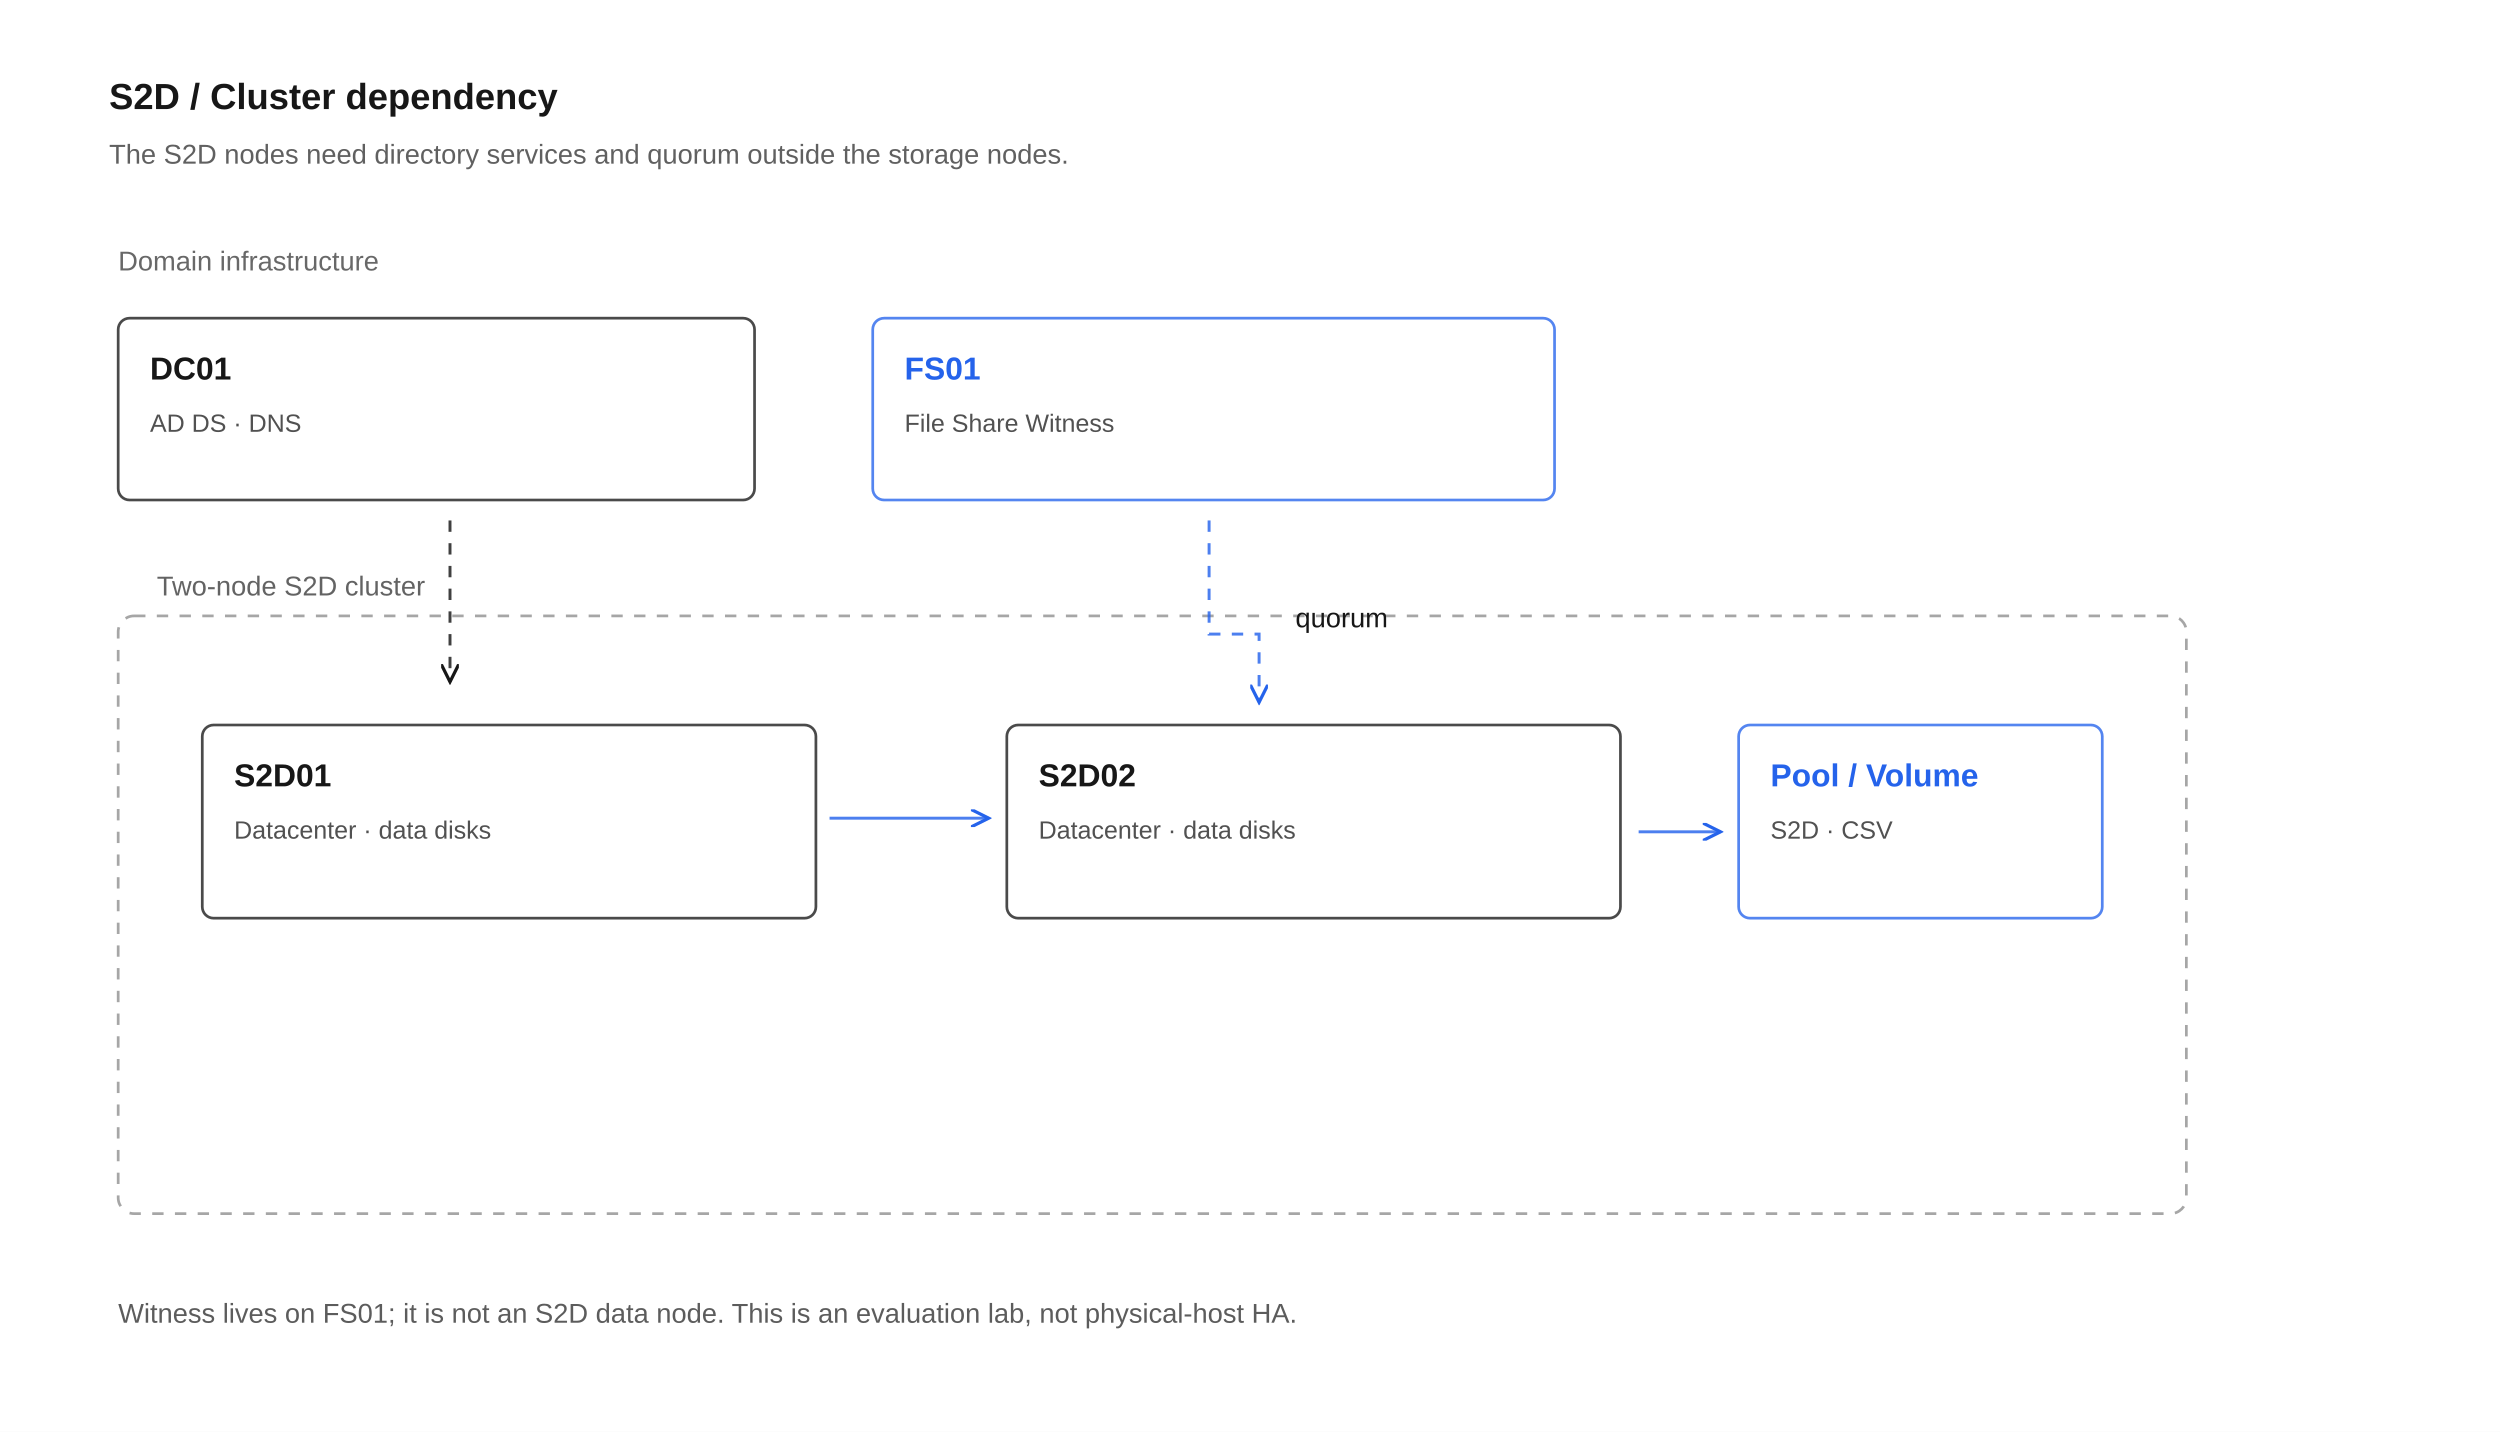
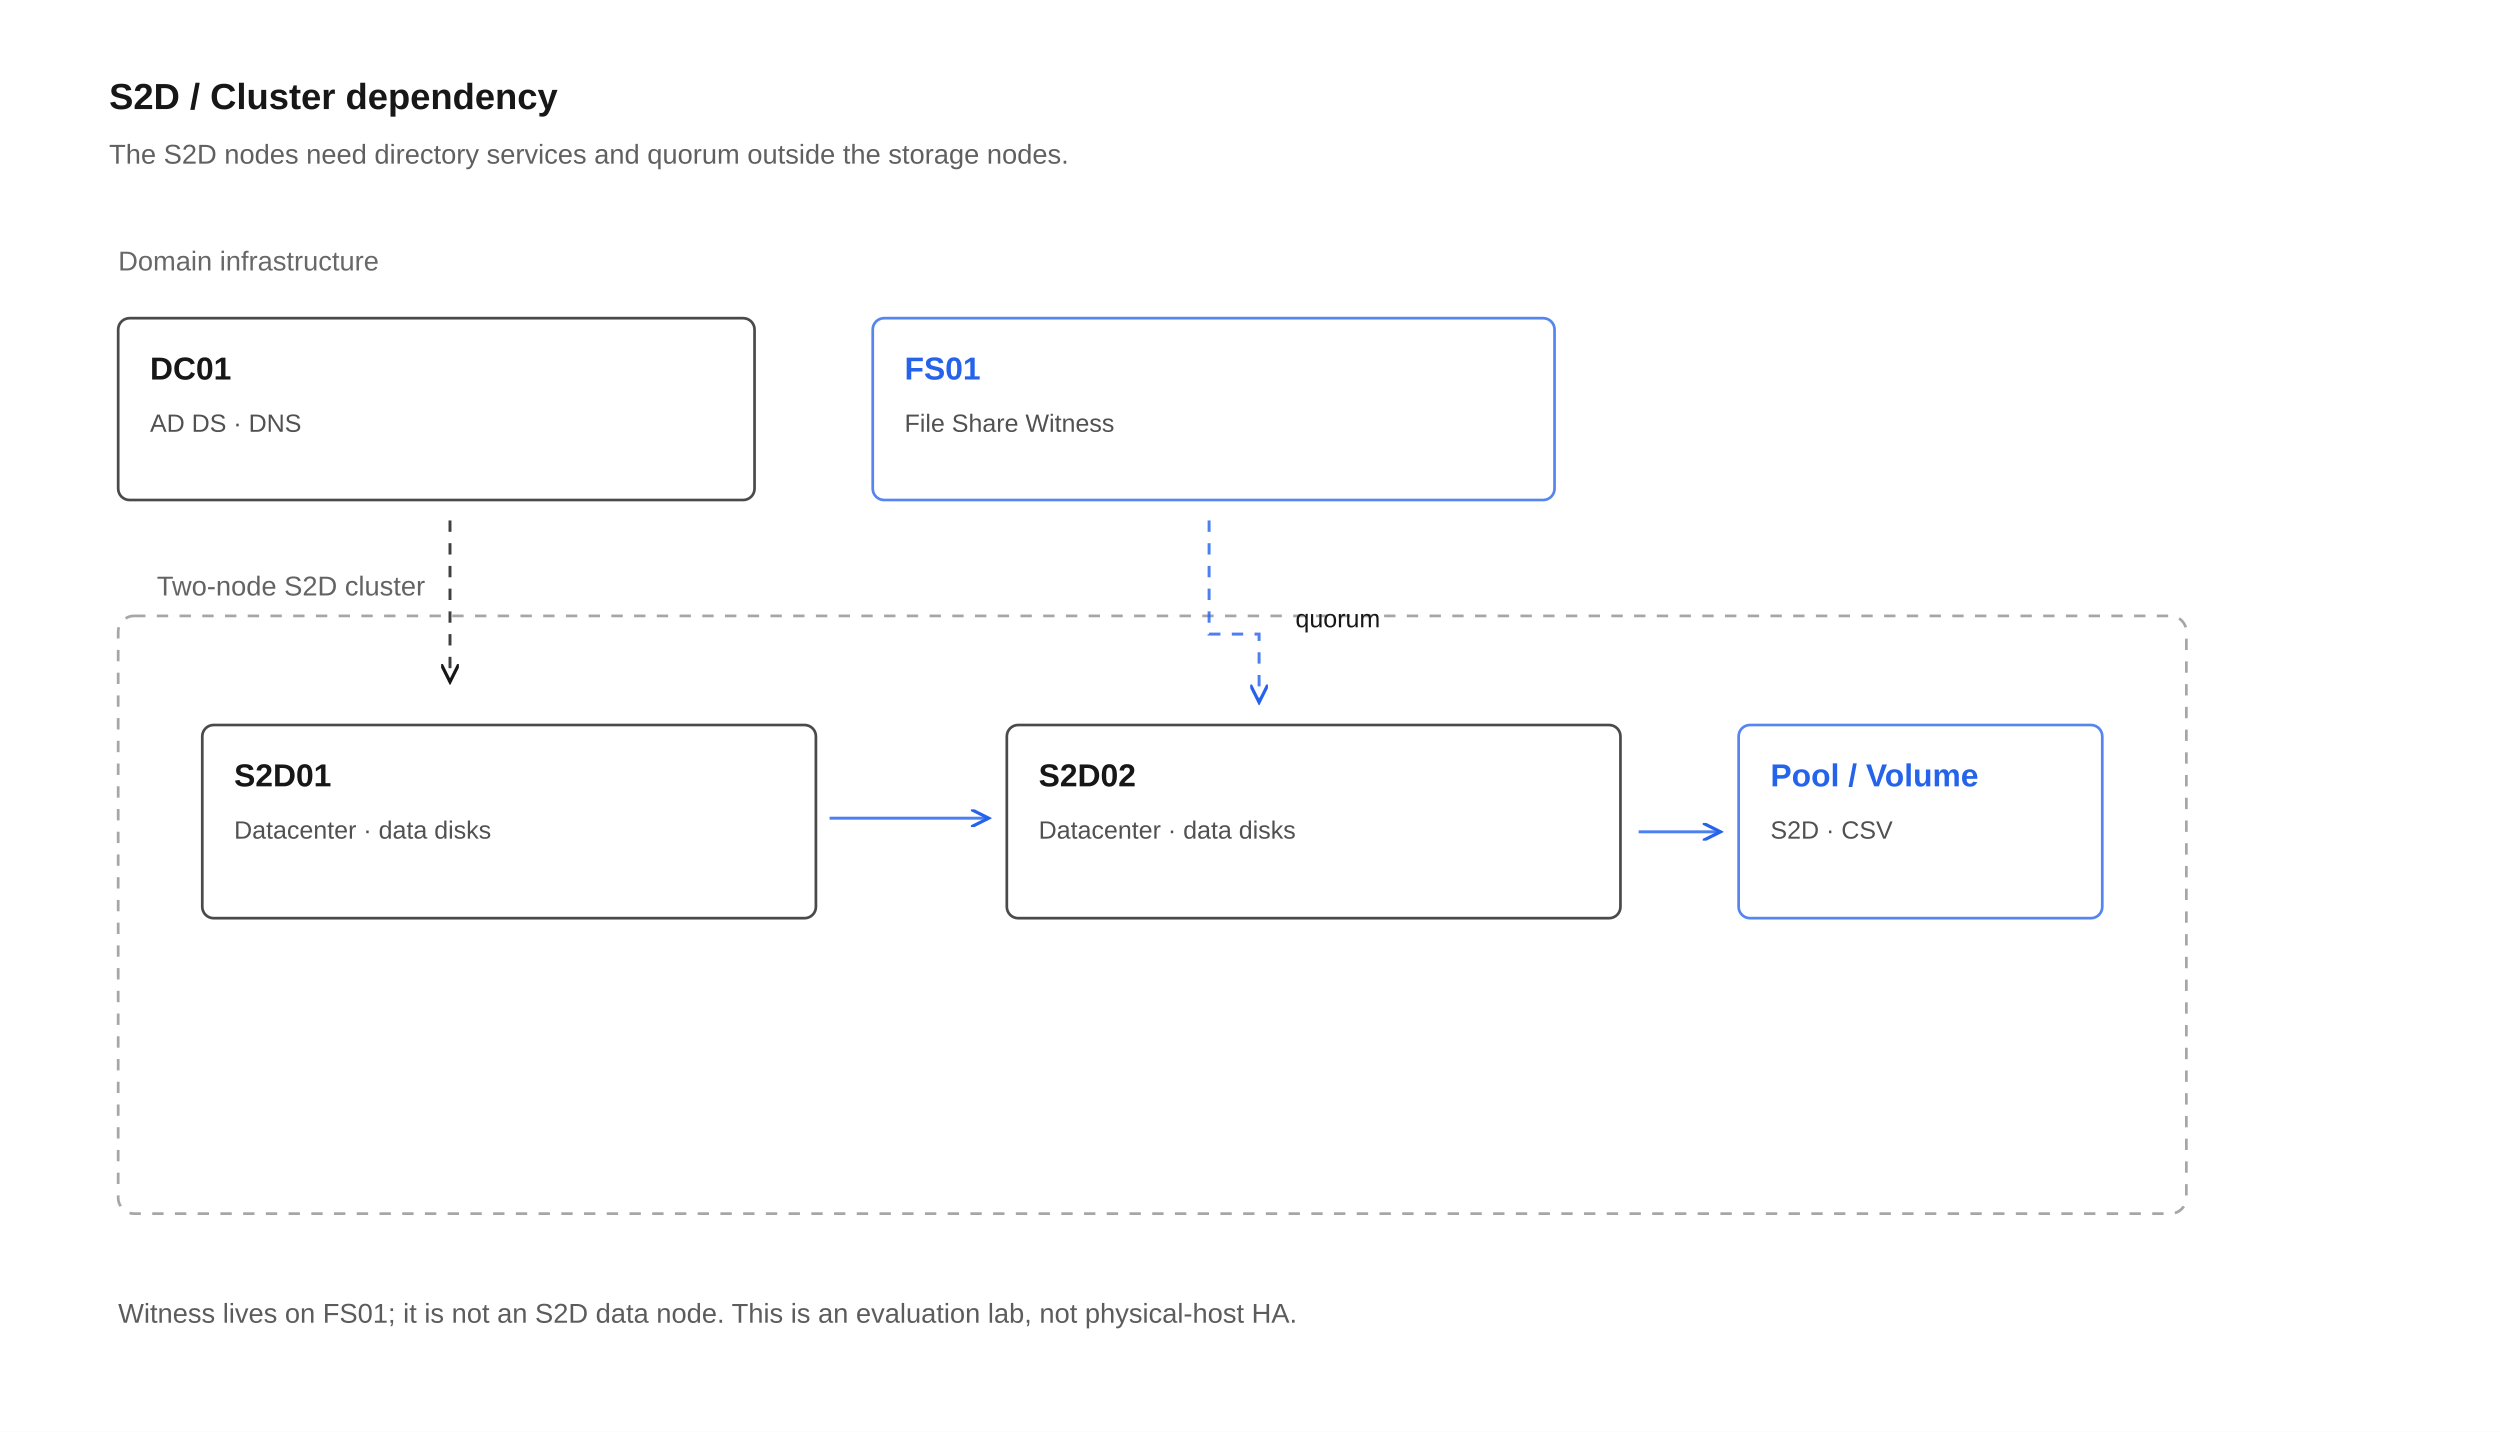
<svg xmlns="http://www.w3.org/2000/svg" width="1100" height="630" viewBox="0 0 1100 630" role="img" aria-label="Dependency-focused S2D diagram with separate DC01 for DNS and Active Directory, FS01 as the witness, and separate S2D01 S2D02 cluster nodes with storage pool.">
  <defs>
    <marker id="black-arrow" markerWidth="7" markerHeight="7" refX="6" refY="3" viewBox="0 0 7 6" orient="auto">
      <path d="M0 0 L6 3 L0 6" stroke="#171717" fill="none" stroke-width="1.1" />
    </marker>
    <marker id="blue-arrow" markerWidth="7" markerHeight="7" refX="6" refY="3" viewBox="0 0 7 6" orient="auto">
      <path d="M0 0 L6 3 L0 6" stroke="#2563EB" fill="none" stroke-width="1.1" />
    </marker>
  </defs>
  <rect width="1100" height="630" fill="#FFFFFF" />
  <text x="48" y="48" fill="#171717" fill-opacity="1" font-family="Segoe UI, Arial, sans-serif" font-size="16px" font-weight="600" text-anchor="start">S2D / Cluster dependency</text>
  <text x="48" y="72" fill="#171717" fill-opacity="0.68" font-family="Segoe UI, Arial, sans-serif" font-size="12px" font-weight="400" text-anchor="start">The S2D nodes need directory services and quorum outside the storage nodes.</text>
  <text x="52" y="119" fill="#171717" fill-opacity="0.65" font-family="Segoe UI, Arial, sans-serif" font-size="12px" font-weight="400" text-anchor="start">Domain infrastructure</text>
  <rect x="52" y="140" width="280" height="80" rx="5" fill="#FFFFFF" stroke="#171717" stroke-width="1.2" stroke-opacity="0.78" />
  <text x="66" y="167" fill="#171717" fill-opacity="1" font-family="Segoe UI, Arial, sans-serif" font-size="14px" font-weight="600" text-anchor="start">DC01</text>
  <text x="66" y="190" fill="#171717" fill-opacity="0.75" font-family="Segoe UI, Arial, sans-serif" font-size="11px" font-weight="400" text-anchor="start">AD DS · DNS</text>
  <rect x="384" y="140" width="300" height="80" rx="5" fill="#FFFFFF" stroke="#2563EB" stroke-width="1.2" stroke-opacity="0.78" />
  <text x="398" y="167" fill="#2563EB" fill-opacity="1" font-family="Segoe UI, Arial, sans-serif" font-size="14px" font-weight="600" text-anchor="start">FS01</text>
  <text x="398" y="190" fill="#171717" fill-opacity="0.75" font-family="Segoe UI, Arial, sans-serif" font-size="11px" font-weight="400" text-anchor="start">File Share Witness</text>
  <rect x="52" y="271" width="910" height="263" rx="7" fill="#FFFFFF" stroke="#171717" stroke-width="1.2" stroke-opacity="0.38" stroke-dasharray="5 5" />
  <text x="69" y="262" fill="#171717" fill-opacity="0.67" font-family="Segoe UI, Arial, sans-serif" font-size="12px" font-weight="400" text-anchor="start">Two-node S2D cluster</text>
  <rect x="89" y="319" width="270" height="85" rx="5" fill="#FFFFFF" stroke="#171717" stroke-width="1.2" stroke-opacity="0.78" />
  <text x="103" y="346" fill="#171717" fill-opacity="1" font-family="Segoe UI, Arial, sans-serif" font-size="14px" font-weight="600" text-anchor="start">S2D01</text>
  <text x="103" y="369" fill="#171717" fill-opacity="0.75" font-family="Segoe UI, Arial, sans-serif" font-size="11px" font-weight="400" text-anchor="start">Datacenter · data disks</text>
  <rect x="443" y="319" width="270" height="85" rx="5" fill="#FFFFFF" stroke="#171717" stroke-width="1.2" stroke-opacity="0.78" />
  <text x="457" y="346" fill="#171717" fill-opacity="1" font-family="Segoe UI, Arial, sans-serif" font-size="14px" font-weight="600" text-anchor="start">S2D02</text>
  <text x="457" y="369" fill="#171717" fill-opacity="0.75" font-family="Segoe UI, Arial, sans-serif" font-size="11px" font-weight="400" text-anchor="start">Datacenter · data disks</text>
  <line x1="365" y1="360" x2="435" y2="360" stroke="#2563EB" stroke-width="1.3" stroke-opacity="0.82" marker-end="url(#blue-arrow)" />
  <rect x="765" y="319" width="160" height="85" rx="5" fill="#FFFFFF" stroke="#2563EB" stroke-width="1.2" stroke-opacity="0.78" />
  <text x="779" y="346" fill="#2563EB" fill-opacity="1" font-family="Segoe UI, Arial, sans-serif" font-size="14px" font-weight="600" text-anchor="start">Pool / Volume</text>
  <text x="779" y="369" fill="#171717" fill-opacity="0.75" font-family="Segoe UI, Arial, sans-serif" font-size="11px" font-weight="400" text-anchor="start">S2D · CSV</text>
  <path d="M721 366 H757" fill="none" stroke="#2563EB" stroke-width="1.3" stroke-opacity="0.82" marker-end="url(#blue-arrow)" />
  <path d="M198 229 V300" fill="none" stroke="#171717" stroke-width="1.3" stroke-opacity="0.82" stroke-dasharray="5 5" marker-end="url(#black-arrow)" />
  <path d="M532 229 V279 H554 V309" fill="none" stroke="#2563EB" stroke-width="1.3" stroke-opacity="0.82" stroke-dasharray="5 5" marker-end="url(#blue-arrow)" />
-   <text x="570" y="276" fill="#171717" fill-opacity="1" font-family="Segoe UI, Arial, sans-serif" font-size="[object Object]px" font-weight="400" text-anchor="start">quorum</text>
+   <text x="570" y="276" fill="#171717" fill-opacity="1" font-family="Segoe UI, Arial, sans-serif" font-size="11px" font-weight="400" text-anchor="start">quorum</text>
  <text x="52" y="582" fill="#171717" fill-opacity="0.7" font-family="Segoe UI, Arial, sans-serif" font-size="12px" font-weight="400" text-anchor="start">Witness lives on FS01; it is not an S2D data node. This is an evaluation lab, not physical-host HA.</text>
</svg>
